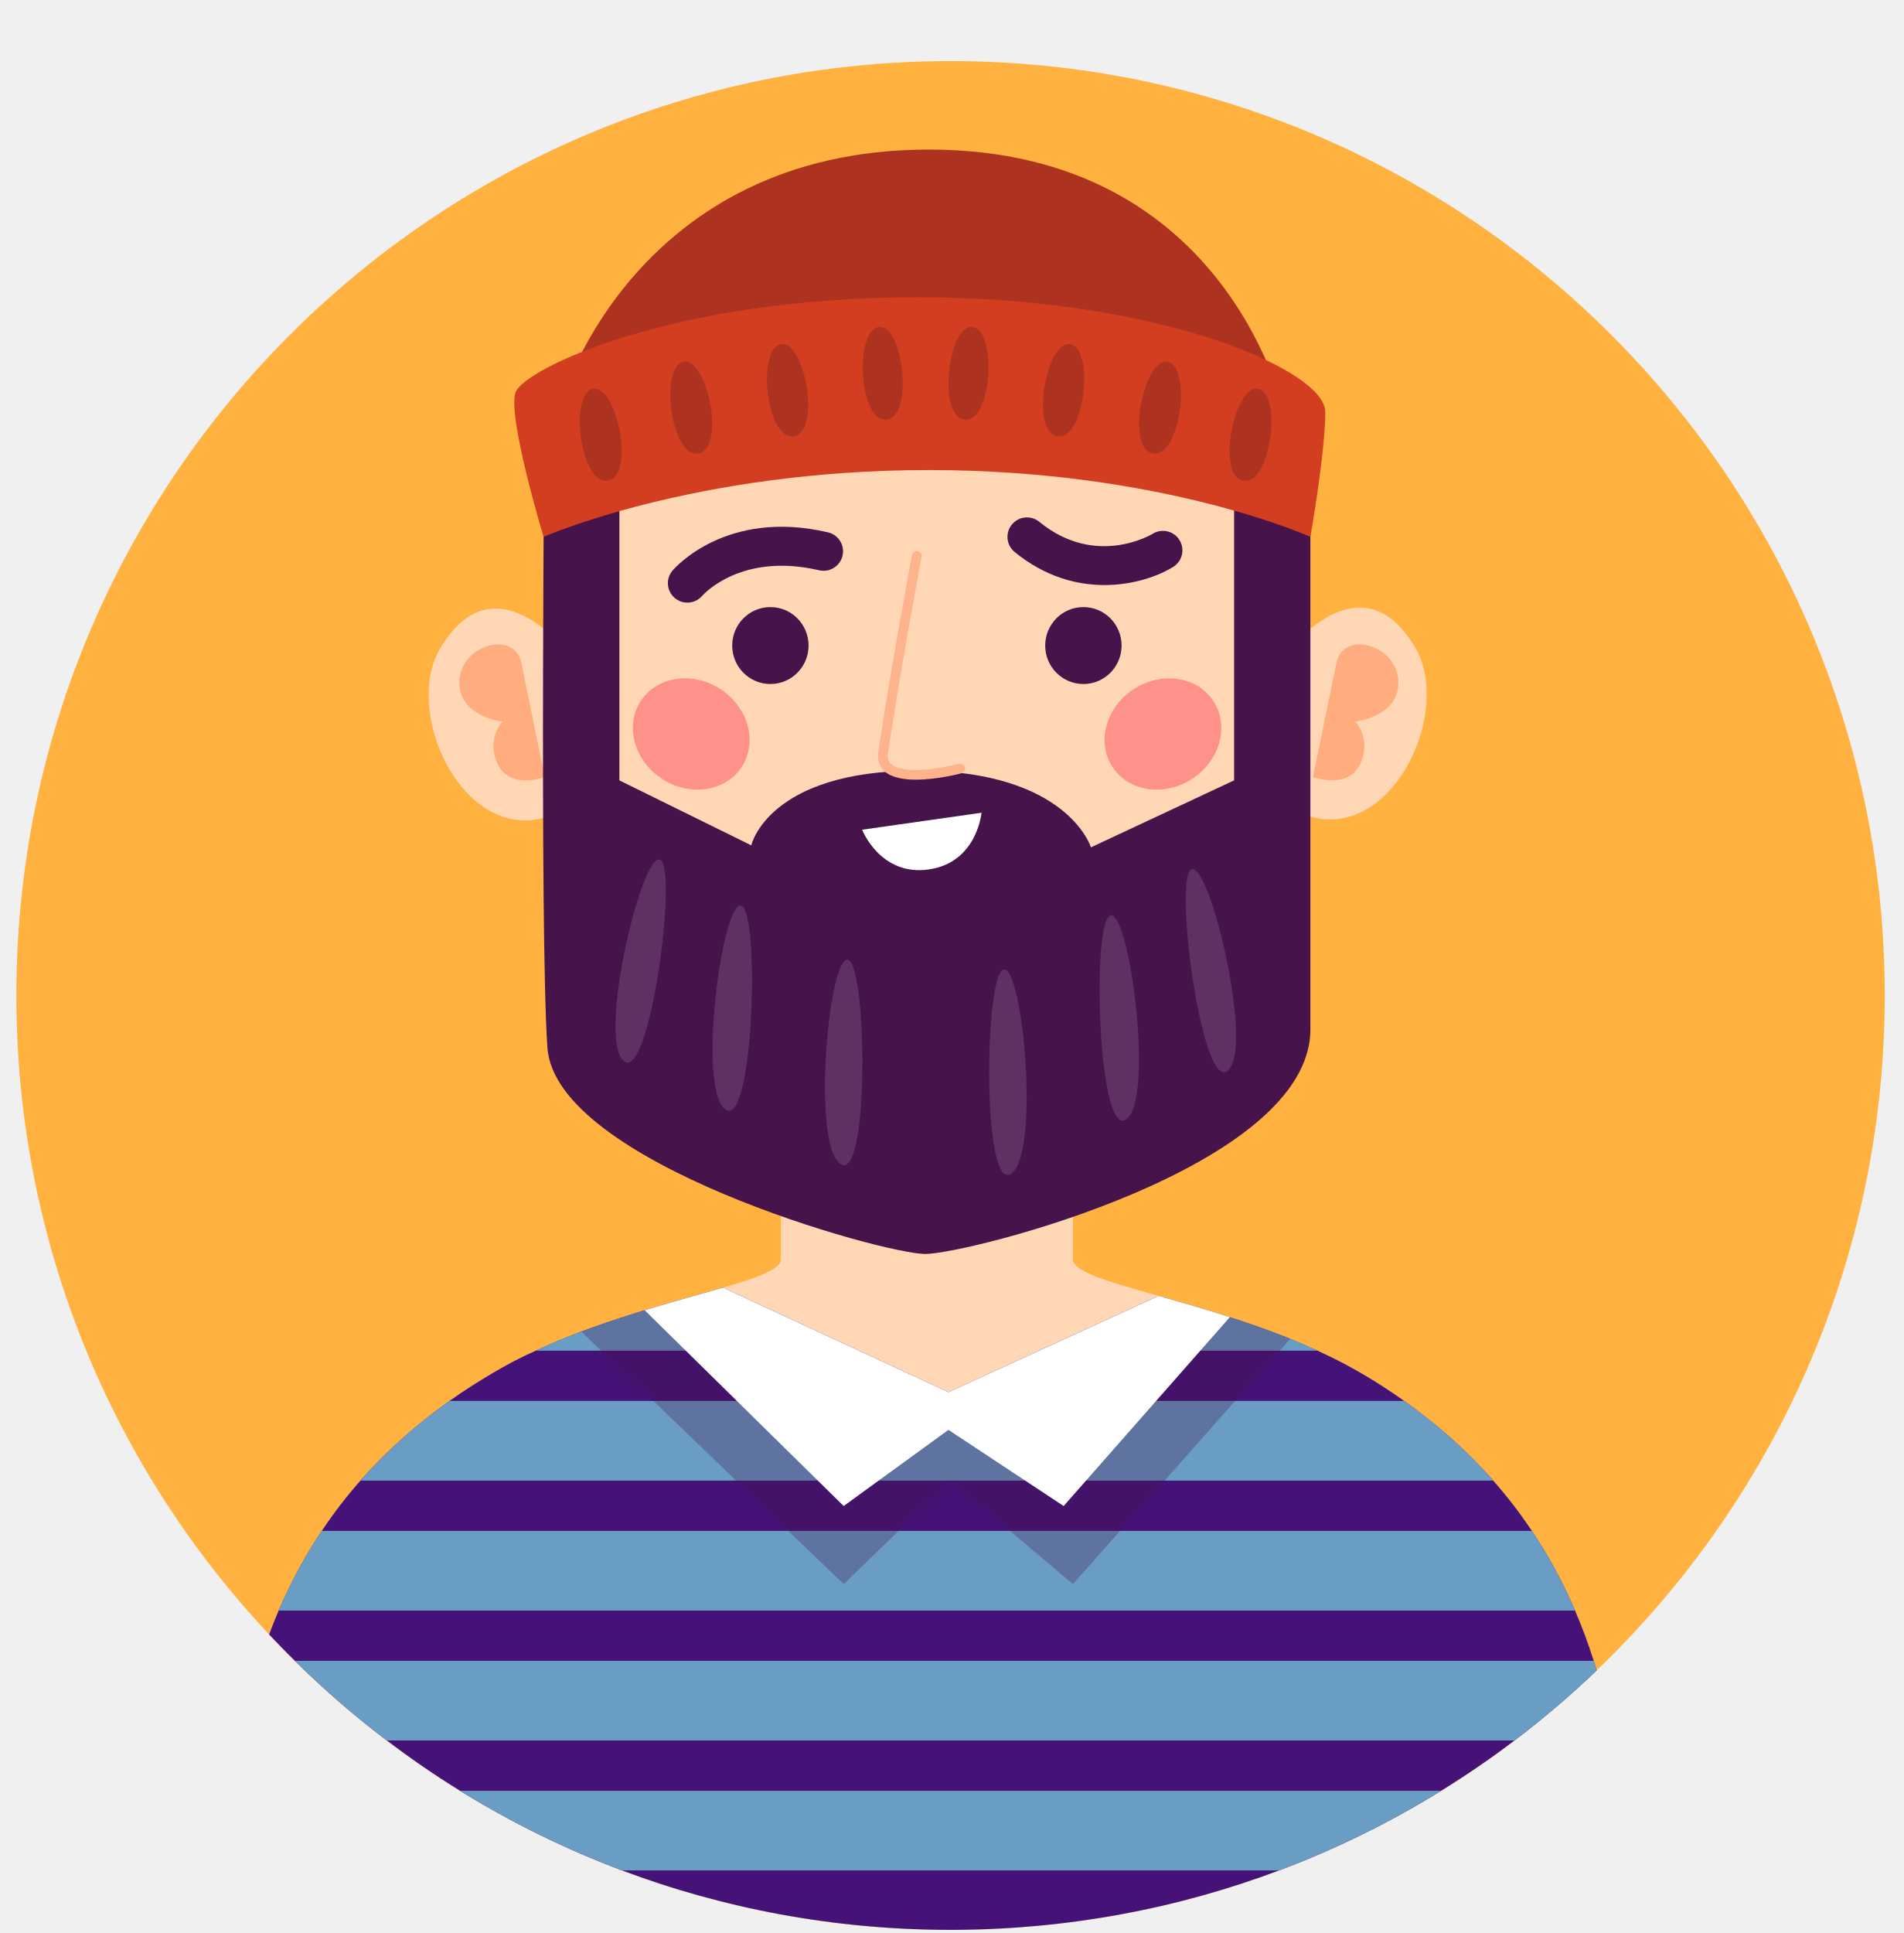
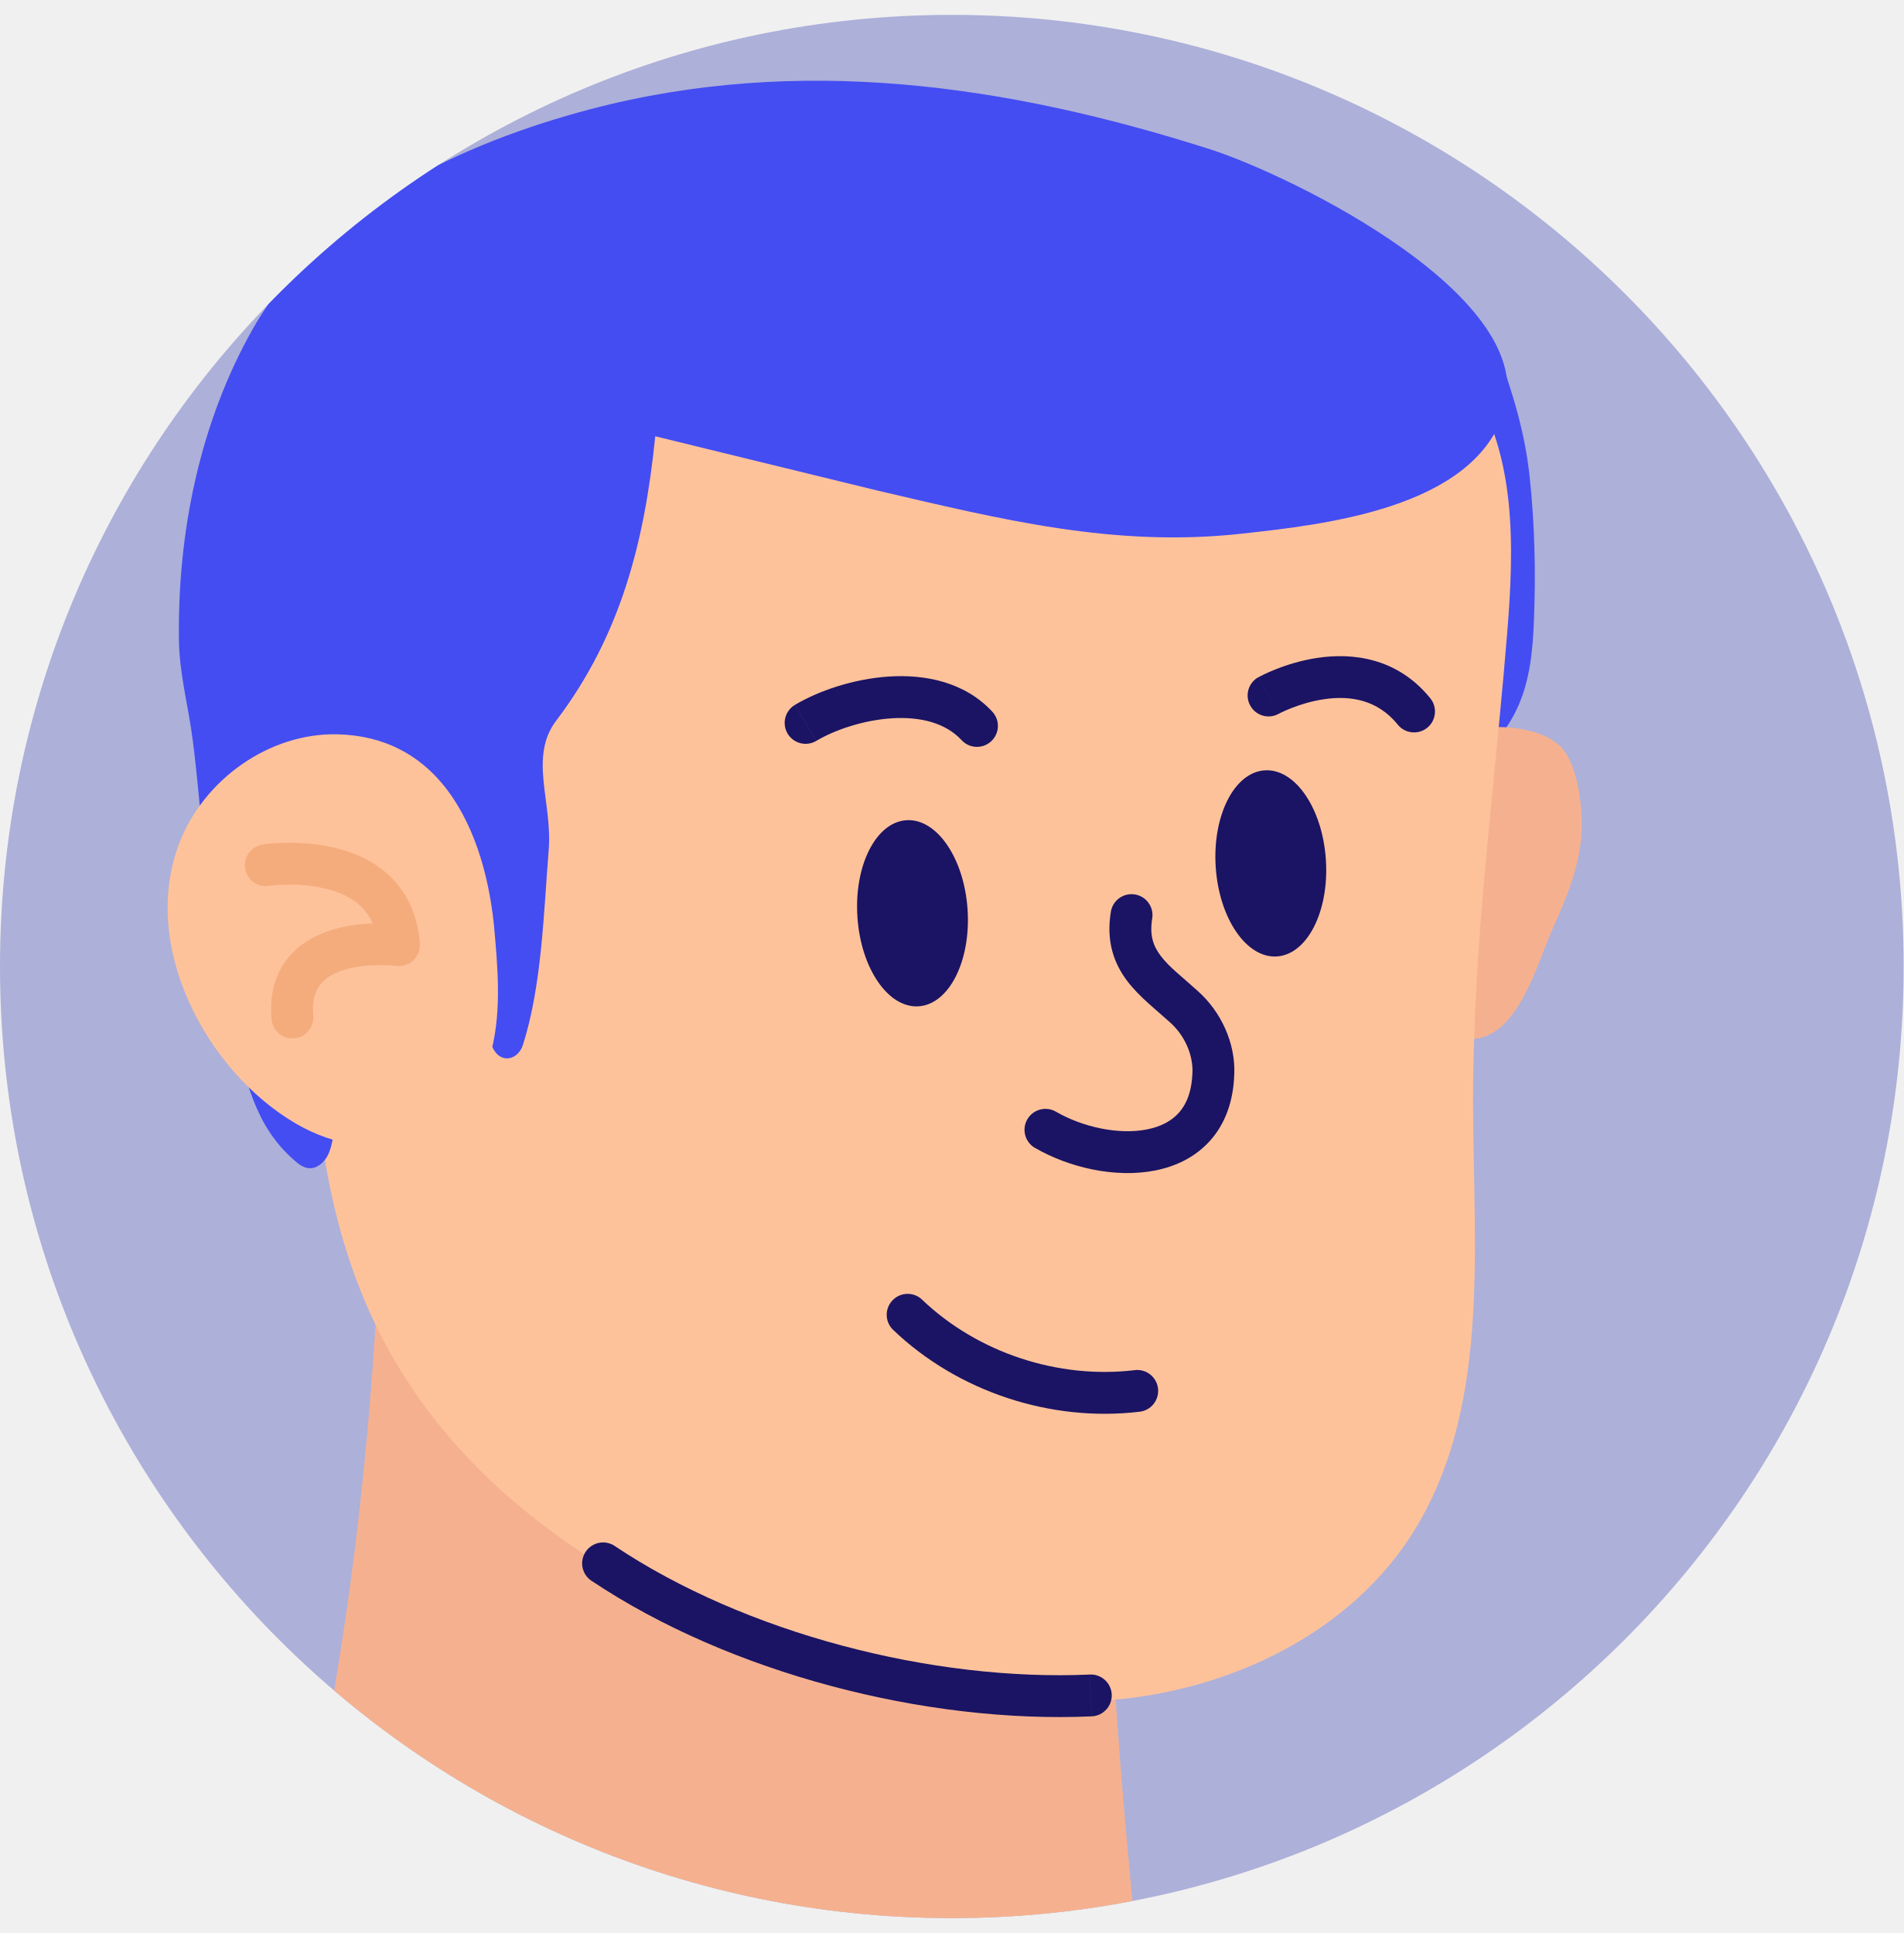
- <svg xmlns="http://www.w3.org/2000/svg" width="100%" height="100%" viewBox="0 0 1113 1130" version="1.1" xml:space="preserve" style="fill-rule:evenodd;clip-rule:evenodd;stroke-linejoin:round;stroke-miterlimit:2;">
-   <g>
-     <path d="M1102.02,581.908c-0,155.114 -64.631,295.08 -168.438,394.56c-97.772,93.615 -230.279,151.298 -376.281,151.697l-2.677,-0c-156.708,-0.342 -297.927,-66.681 -397.293,-172.709c-91.679,-97.715 -147.768,-229.083 -147.768,-373.548c0,-301.628 244.572,-546.2 546.257,-546.2c301.685,0 546.2,244.572 546.2,546.2Z" style="fill:#ffb240;fill-rule:nonzero;" />
-     <g>
-       <g>
-         <path d="M933.577,976.468c-97.772,93.615 -230.279,151.298 -376.281,151.697l-2.677,-0c-156.708,-0.342 -297.927,-66.681 -397.293,-172.709c28.927,-77.728 81.372,-124.136 132.45,-153.804c5.808,-3.416 11.844,-6.605 17.994,-9.566c7.517,-3.645 15.204,-7.004 22.891,-10.079c12.585,-5.068 25.283,-9.453 37.469,-13.325c20.329,-6.435 39.405,-11.503 54.552,-15.944c20.499,-5.922 33.881,-10.819 33.881,-16.571l-0,-192.582l170.773,0l-0,192.582c-0,7.232 20.727,13.097 50.167,21.411c16.229,4.612 35.077,9.965 54.551,16.741c9.966,3.417 20.158,7.289 30.18,11.617c8.371,3.587 16.685,7.516 24.771,11.844c4.384,2.335 8.712,4.783 12.983,7.346c53.583,32.514 107.679,83.991 133.589,171.342Z" style="fill:#ffd7b5;fill-rule:nonzero;" />
-       </g>
-       <path d="M933.577,976.468c-15.204,14.577 -31.262,28.244 -48.06,40.999c-13.781,10.478 -28.13,20.272 -42.879,29.383c-29.838,18.449 -61.555,34.109 -94.81,46.579c-59.278,22.322 -123.51,34.508 -190.532,34.736l-2.677,-0c-67.193,-0.171 -131.482,-12.414 -190.874,-34.736c-33.254,-12.527 -64.972,-28.13 -94.753,-46.579c-14.748,-9.111 -28.984,-18.905 -42.765,-29.383c-18.962,-14.293 -36.899,-29.895 -53.811,-46.579c-5.125,-5.011 -10.136,-10.193 -15.09,-15.432c1.765,-4.783 3.644,-9.396 5.581,-13.951c7.345,-17.083 15.83,-32.572 25.225,-46.58c7.061,-10.591 14.635,-20.385 22.607,-29.383c16.229,-18.449 33.938,-33.71 52.046,-46.579c8.94,-6.378 17.994,-12.072 26.991,-17.311c5.808,-3.416 11.844,-6.605 17.994,-9.566c1.822,-0.854 3.645,-1.709 5.467,-2.506c5.751,-2.733 11.559,-5.239 17.424,-7.573c3.075,-1.253 6.15,-2.449 9.225,-3.588c9.51,-3.587 19.019,-6.833 28.244,-9.737c2.961,-0.968 5.922,-1.879 8.826,-2.733c16.969,-5.182 32.8,-9.396 45.726,-13.211l79.549,36.842l52.331,24.258l53.014,-24.258l69.927,-32.002c12.584,3.587 26.763,7.63 41.568,12.414c4.271,1.366 8.599,2.79 12.983,4.327c7.346,2.506 14.863,5.296 22.322,8.314c2.62,1.082 5.239,2.164 7.858,3.303c2.734,1.196 5.467,2.391 8.2,3.644c5.581,2.563 11.161,5.296 16.571,8.2c4.384,2.335 8.712,4.783 12.983,7.346c7.061,4.27 14.122,8.883 21.069,13.837c18.108,12.812 35.817,28.13 52.046,46.579c7.972,8.998 15.545,18.792 22.606,29.383c9.396,14.008 17.938,29.497 25.226,46.58c4.043,9.282 7.688,19.076 10.933,29.383c0.57,1.822 1.139,3.701 1.709,5.58Z" style="fill:#451378;fill-rule:nonzero;" />
-       <path d="M842.638,1046.85c-29.838,18.449 -61.555,34.109 -94.81,46.579l-384.083,0c-33.254,-12.527 -64.972,-28.13 -94.753,-46.579l573.646,-0Z" style="fill:#6a9dc4;fill-rule:nonzero;" />
-       <path d="M933.577,976.468c-15.204,14.577 -31.262,28.244 -48.06,40.999l-659.29,0c-18.962,-14.293 -36.899,-29.895 -53.811,-46.579l759.452,-0c0.57,1.822 1.139,3.701 1.709,5.58Z" style="fill:#6a9dc4;fill-rule:nonzero;" />
-       <path d="M920.935,941.505l-758.028,-0c7.345,-17.083 15.83,-32.572 25.225,-46.58l707.577,0c9.396,14.008 17.938,29.497 25.226,46.58Z" style="fill:#6a9dc4;fill-rule:nonzero;" />
-       <path d="M873.109,865.542l-662.37,0c16.229,-18.449 33.938,-33.71 52.046,-46.579l558.272,-0c18.108,12.812 35.817,28.13 52.052,46.579Z" style="fill:#6a9dc4;fill-rule:nonzero;" />
-       <path d="M422.682,752.738l79.549,36.842l-188.994,0c5.751,-2.733 11.559,-5.239 17.424,-7.573c12.585,-5.068 25.283,-9.453 37.469,-13.325c2.961,-0.968 5.922,-1.879 8.826,-2.733c16.969,-5.182 32.8,-9.396 45.726,-13.211Z" style="fill:#6a9dc4;fill-rule:nonzero;" />
-       <path d="M770.434,789.58l-162.858,0l69.927,-32.002c12.584,3.587 26.763,7.63 41.568,12.414c4.271,1.366 8.599,2.79 12.983,4.327c9.966,3.417 20.158,7.289 30.18,11.617c2.734,1.196 5.467,2.391 8.2,3.644Z" style="fill:#6a9dc4;fill-rule:nonzero;" />
-       <path d="M754.376,782.633l-127.04,143.44l-71.521,-60.531l-62.524,60.531l-153.405,-147.654c9.51,-3.587 19.019,-6.833 28.244,-9.737c2.961,-0.968 5.922,-1.879 8.826,-2.733c16.969,-5.182 32.8,-9.396 45.726,-13.211l79.549,36.842l52.331,24.258l53.014,-24.258l69.927,-32.002c12.584,3.587 26.763,7.63 41.568,12.414c4.271,1.366 8.599,2.79 12.983,4.327c7.346,2.506 14.863,5.296 22.322,8.314Z" style="fill:#46134b;fill-opacity:0.3;fill-rule:nonzero;" />
-       <path d="M627.336,577.296l-0,108.761c-19.361,15.09 -45.441,28.643 -77.956,30.75c-47.376,3.018 -76.93,-16.912 -92.817,-33.084l-0,-96.918l166.844,-15.602l3.929,6.093Z" style="fill:#ffc6a6;fill-rule:nonzero;" />
-       <path d="M332.336,243.973c-0,-0 -41.096,215.171 18.301,318.392c29.696,51.614 113.403,106.615 191.255,108.067c77.853,1.458 149.847,-50.634 187.133,-95.921c74.573,-90.574 18.478,-330.538 18.478,-330.538c0,-0 -166.792,-118.727 -415.167,-0Z" style="fill:#ffd7b5;fill-rule:nonzero;" />
-       <g>
-         <path d="M747.902,386.775c-0,-0 46.141,-65.354 79.726,-7.989c23.871,40.765 -20.796,128.936 -77.545,90.967l-2.181,-82.978Z" style="fill:#ffd7b5;fill-rule:nonzero;" />
-       </g>
-       <path d="M781.43,387.453l-13.689,66.754c-0,0 19.879,7.67 27.281,-7.135c7.403,-14.805 -2.551,-25.248 -2.551,-25.248c0,-0 26.245,-2.882 25.135,-23.985c-1.116,-21.097 -32.241,-29.565 -36.176,-10.386Z" style="fill:#ffac7e;fill-rule:nonzero;" />
-       <g>
-         <path d="M336.919,387.339c0,-0 -46.141,-65.354 -79.726,-7.989c-23.87,40.765 20.796,128.936 77.546,90.966l2.18,-82.977Z" style="fill:#ffd7b5;fill-rule:nonzero;" />
-       </g>
-       <path d="M304.803,387.453l13.69,66.754c-0,0 -19.879,7.67 -27.282,-7.135c-7.403,-14.805 2.551,-25.248 2.551,-25.248c0,-0 -26.245,-2.882 -25.135,-23.985c1.122,-21.097 32.242,-29.565 36.176,-10.386Z" style="fill:#ffac7e;fill-rule:nonzero;" />
-       <path d="M318.476,227.835c-0,-0 -3.075,317.47 1.6,384.629c4.675,67.159 196.226,120.577 220.911,120.577c24.685,0 225.199,-50.366 225.199,-131.26l0,-373.946l-44.603,-0l-0,228.359l-83.707,39.155c-0,-0 -13.592,-44.849 -101.262,-44.849c-87.67,0 -97.339,43.676 -97.339,43.676l-77.118,-37.982l-0,-234.463l-43.681,6.104Z" style="fill:#46134b;fill-rule:nonzero;" />
-       <g>
-         <g>
-           <path d="M472.775,377.379c-0,12.42 -10,22.487 -22.328,22.487c-12.328,0 -22.327,-10.067 -22.327,-22.487c-0,-12.419 9.993,-22.487 22.327,-22.487c12.334,-0.005 22.328,10.068 22.328,22.487Z" style="fill:#46134b;fill-rule:nonzero;" />
-           <path d="M655.79,377.379c0,12.42 -9.993,22.487 -22.327,22.487c-12.328,0 -22.328,-10.067 -22.328,-22.487c0,-12.419 9.994,-22.487 22.328,-22.487c12.328,-0.005 22.327,10.068 22.327,22.487Z" style="fill:#46134b;fill-rule:nonzero;" />
-         </g>
-       </g>
-       <path d="M433.677,448.342c-9.446,14.469 -30.316,17.578 -46.613,6.941c-16.297,-10.637 -21.844,-30.994 -12.397,-45.463c9.447,-14.469 30.317,-17.579 46.614,-6.942c16.297,10.637 21.849,30.995 12.396,45.464Z" style="fill:#ff918b;fill-rule:nonzero;" />
-       <path d="M650.46,448.342c9.447,14.469 30.317,17.578 46.614,6.941c16.297,-10.637 21.849,-30.994 12.397,-45.463c-9.447,-14.469 -30.317,-17.579 -46.614,-6.942c-16.297,10.637 -21.843,30.995 -12.397,45.464Z" style="fill:#ff918b;fill-rule:nonzero;" />
-       <path d="M401.892,352.279c-2.625,-0 -5.256,-0.894 -7.392,-2.728c-4.743,-4.071 -5.346,-11.161 -1.321,-15.938c1.253,-1.487 31.41,-36.29 90.944,-22.419c6.128,1.424 9.937,7.551 8.508,13.672c-1.429,6.127 -7.568,9.943 -13.672,8.508c-45.435,-10.592 -67.512,13.945 -68.429,14.993c-2.261,2.579 -5.444,3.912 -8.638,3.912Z" style="fill:#46134b;fill-rule:nonzero;" />
-       <path d="M645.78,342.012c-16.263,-0 -34.821,-4.846 -52.536,-19.349c-4.863,-3.987 -5.581,-11.161 -1.595,-16.024c3.992,-4.863 11.167,-5.575 16.03,-1.595c33.13,27.122 65.935,7.215 66.265,7.01c5.341,-3.331 12.362,-1.703 15.688,3.633c3.331,5.341 1.702,12.362 -3.633,15.688c-8.303,5.176 -22.971,10.637 -40.219,10.637Z" style="fill:#46134b;fill-rule:nonzero;" />
-       <path d="M504.088,485.036l69.812,-9.925c0,0 -2.568,29.138 -30.897,33.164c-28.329,4.026 -38.915,-23.239 -38.915,-23.239Z" style="fill:#fff;fill-rule:nonzero;" />
-     </g>
-     <path d="M385.948,502.575c-10.683,-4.578 -36.632,103.79 -21.371,117.525c15.266,13.735 32.053,-112.947 21.371,-117.525Z" style="fill:#5e3162;fill-rule:nonzero;" />
-     <path d="M433.416,529.492c-11.093,-3.474 -25.944,106.962 -9.368,119.085c16.577,12.118 20.46,-115.612 9.368,-119.085Z" style="fill:#5e3162;fill-rule:nonzero;" />
-     <path d="M495.842,561.067c-11.223,-3.012 -21.507,107.942 -4.447,119.37c17.06,11.423 15.677,-116.358 4.447,-119.37Z" style="fill:#5e3162;fill-rule:nonzero;" />
-     <path d="M696.67,508.269c10.682,-4.578 36.632,103.791 21.371,117.525c-15.267,13.735 -32.054,-112.947 -21.371,-117.525Z" style="fill:#5e3162;fill-rule:nonzero;" />
-     <path d="M649.202,535.186c11.093,-3.473 25.943,106.962 9.367,119.086c-16.576,12.117 -20.46,-115.612 -9.367,-119.086Z" style="fill:#5e3162;fill-rule:nonzero;" />
-     <path d="M586.775,566.761c11.224,-3.012 21.508,107.942 4.447,119.37c-17.06,11.429 -15.676,-116.358 -4.447,-119.37Z" style="fill:#5e3162;fill-rule:nonzero;" />
-     <path d="M535.538,455.784c-7.244,0 -14.196,-1.184 -18.296,-4.862c-2.158,-1.931 -4.544,-5.478 -3.667,-11.401c6.85,-46.306 19.508,-114.33 19.634,-115.014c0.284,-1.543 1.742,-2.551 3.319,-2.277c1.544,0.29 2.563,1.776 2.278,3.32c-0.125,0.677 -12.767,68.599 -19.6,114.803c-0.546,3.707 0.786,5.387 1.834,6.326c7.26,6.503 31.142,2.101 39.735,-0.148c1.52,-0.393 3.075,0.518 3.473,2.033c0.399,1.52 -0.512,3.075 -2.033,3.474c-2.146,0.569 -14.799,3.746 -26.677,3.746Z" style="fill:#ffb38d;fill-rule:nonzero;" />
-     <path d="M328.822,232.692c0,0 42.873,-145.262 214.289,-145.262c177.02,-0 208.395,156.389 208.395,156.389l-422.684,-11.127Z" style="fill:#ad3320;fill-rule:nonzero;" />
-     <path d="M317.843,313.848c0,-0 88.177,-39.063 225.268,-39.063c137.091,-0 223.075,39.063 223.075,39.063c0,-0 8.695,-49.165 8.695,-73.15c0,-23.984 -95.846,-66.908 -238.546,-66.908c-142.7,0 -229.806,41.66 -234.857,55.543c-5.04,13.894 16.365,84.515 16.365,84.515Z" style="fill:#d43e20;fill-rule:nonzero;" />
-     <path d="M355.768,280.906c16.001,-3.639 4.362,-57.496 -9.453,-53.475c-13.82,4.014 -6.548,57.108 9.453,53.475Z" style="fill:#ad3320;fill-rule:nonzero;" />
-     <path d="M408.685,265.025c16.001,-3.639 4.362,-57.496 -9.453,-53.482c-13.82,4.026 -6.548,57.12 9.453,53.482Z" style="fill:#ad3320;fill-rule:nonzero;" />
-     <path d="M464.376,254.946c16.086,-3.24 5.779,-57.371 -8.138,-53.692c-13.911,3.678 -7.943,56.937 8.138,53.692Z" style="fill:#ad3320;fill-rule:nonzero;" />
-     <path d="M518.597,245.254c16.24,-2.335 8.986,-56.961 -5.114,-54.068c-14.099,2.893 -11.132,56.403 5.114,54.068Z" style="fill:#ad3320;fill-rule:nonzero;" />
-     <path d="M726.651,280.906c-16.002,-3.639 -4.362,-57.496 9.458,-53.475c13.82,4.014 6.543,57.108 -9.458,53.475Z" style="fill:#ad3320;fill-rule:nonzero;" />
-     <path d="M673.733,265.025c-16.001,-3.639 -4.362,-57.496 9.453,-53.482c13.826,4.026 6.548,57.12 -9.453,53.482Z" style="fill:#ad3320;fill-rule:nonzero;" />
-     <path d="M618.043,254.946c-16.087,-3.24 -5.78,-57.371 8.137,-53.692c13.911,3.678 7.949,56.937 -8.137,53.692Z" style="fill:#ad3320;fill-rule:nonzero;" />
-     <path d="M563.827,245.254c-16.24,-2.335 -8.986,-56.961 5.113,-54.068c14.1,2.893 11.127,56.403 -5.113,54.068Z" style="fill:#ad3320;fill-rule:nonzero;" />
-     <path d="M719.071,769.992l-97.145,110.413l-67.364,-44.53l-61.271,44.53l-116.335,-114.456c16.969,-5.182 32.8,-9.396 45.726,-13.211l131.88,61.1l122.941,-56.26c12.584,3.587 26.763,7.63 41.568,12.414Z" style="fill:#fff;fill-rule:nonzero;" />
+ <svg xmlns="http://www.w3.org/2000/svg" width="64" height="65" viewBox="0 0 64 65" fill="none">
+   <g clip-path="url(#clip0_77824_16412)">
+     <path d="M64 0.5H0V64.5H64V0.5Z" fill="#ADB0D9" />
+     <path d="M47.859 17.882C48.102 16.986 48.755 16.129 48.589 15.22C48.461 14.516 48.166 13.786 48.256 13.057C48.32 12.519 49.126 10.906 49.83 11.098C50.112 11.175 50.253 11.495 50.342 11.764C50.854 13.236 51.264 14.49 51.43 16.065C51.597 17.652 51.635 19.252 51.571 20.852C51.533 21.838 51.443 22.836 51.046 23.732C50.701 24.526 50.112 25.217 49.395 25.69C49.19 25.242 48.755 24.961 48.435 24.59C47.923 24.014 47.68 23.258 47.539 22.503C47.539 20.903 47.437 19.47 47.859 17.882Z" fill="#444DF2" />
+     <path d="M46.374 32.5C46.118 31.45 46.221 30.35 46.323 29.274C46.451 27.982 46.835 26.638 47.629 25.69C48.243 24.961 49.114 24.474 50.291 24.449C51.072 24.436 52.199 24.628 52.647 25.332C53.107 26.074 53.222 27.316 53.158 28.148C53.069 29.274 52.608 30.311 52.16 31.322C51.674 32.436 51.034 34.83 49.549 34.932C48 35.047 46.733 33.946 46.374 32.5Z" fill="#F5B18F" />
+     <path d="M38.131 64.5H9.651C9.754 64.065 9.856 63.63 9.959 63.194C11.994 54.465 12.787 46.004 12.903 36.852C20.109 39.514 27.687 38.375 35.123 38.26C37.888 38.222 36.967 41.358 36.992 44.289C37.031 47.95 37.171 51.598 37.389 55.233C37.568 58.331 37.824 61.428 38.131 64.5Z" fill="#F5B18F" />
+     <path d="M50.675 21.236C50.381 24.897 49.933 28.558 49.689 32.231C49.587 33.857 49.523 35.47 49.523 37.095C49.536 42.113 50.137 47.553 47.373 51.738C45.337 54.81 41.741 56.615 38.08 57.089C35.43 57.434 32.781 57.114 30.195 56.538C26.163 55.655 22.029 54.042 18.611 51.546C16.512 50.01 14.694 48.142 13.35 45.889C12.057 43.738 11.289 41.319 10.893 38.823C10.688 37.505 10.585 36.161 10.573 34.817C10.547 32.321 10.803 29.825 11.161 27.354C11.673 23.822 12.173 20.084 14.182 17.038C16.064 14.196 18.854 11.982 21.965 10.612C27.161 8.334 33.037 8.18 38.707 8.526C40.717 8.654 42.739 8.833 44.646 9.473C46.553 10.113 48.345 11.252 49.433 12.929C50.982 15.322 50.905 18.394 50.675 21.236Z" fill="#FEC29B" />
+     <path d="M30.883 33.839C31.906 33.772 32.643 32.317 32.53 30.588C32.416 28.86 31.495 27.513 30.472 27.581C29.449 27.648 28.712 29.103 28.826 30.831C28.939 32.56 29.86 33.906 30.883 33.839Z" fill="#1B1464" />
+     <path d="M42.929 32.162C43.952 32.095 44.69 30.64 44.576 28.911C44.463 27.183 43.541 25.836 42.519 25.904C41.496 25.971 40.758 27.426 40.872 29.155C40.985 30.883 41.907 32.23 42.929 32.162Z" fill="#1B1464" />
+     <path d="M27.446 24.912C28.05 24.552 29.014 24.216 29.982 24.154C30.954 24.093 31.795 24.313 32.329 24.889L33.362 23.932C32.425 22.921 31.082 22.673 29.892 22.749C28.696 22.825 27.516 23.232 26.725 23.703L27.446 24.912ZM32.329 24.889C32.594 25.175 33.039 25.191 33.324 24.926C33.609 24.661 33.626 24.216 33.361 23.932L32.329 24.889ZM26.724 23.704C26.39 23.904 26.281 24.335 26.479 24.669C26.679 25.003 27.11 25.112 27.445 24.913L26.724 23.704Z" fill="#1B1464" />
+     <path d="M42.65 23.386C42.991 24.002 42.99 24.002 42.99 24.002C42.99 24.002 42.991 24.002 42.993 24.001C42.995 24 43.002 23.996 43.011 23.992C43.027 23.983 43.055 23.969 43.092 23.951C43.167 23.915 43.278 23.865 43.417 23.81C43.7 23.699 44.087 23.575 44.516 23.512C45.373 23.386 46.3 23.512 46.994 24.368L48.087 23.481C46.963 22.096 45.445 21.954 44.312 22.119C43.746 22.202 43.251 22.362 42.902 22.501C42.725 22.57 42.582 22.635 42.482 22.684C42.431 22.708 42.391 22.729 42.363 22.744C42.349 22.752 42.337 22.758 42.328 22.762C42.324 22.764 42.321 22.766 42.318 22.768C42.317 22.77 42.315 22.77 42.314 22.771C42.314 22.771 42.313 22.771 42.313 22.772C42.309 22.771 42.308 22.771 42.65 23.386ZM46.993 24.368C47.237 24.67 47.681 24.716 47.983 24.472C48.285 24.227 48.331 23.783 48.087 23.481L46.993 24.368ZM42.308 22.771C41.967 22.959 41.844 23.388 42.034 23.728C42.222 24.069 42.651 24.192 42.991 24.002L42.308 22.771Z" fill="#1B1464" />
+     <path d="M30.029 44.721C32.205 46.801 35.333 47.829 38.317 47.471L38.149 46.073C35.578 46.382 32.869 45.489 31 43.703L30.029 44.721ZM38.317 47.471C38.703 47.425 38.978 47.074 38.932 46.688C38.886 46.301 38.535 46.026 38.149 46.072L38.317 47.471ZM31.002 43.703C30.72 43.434 30.274 43.444 30.006 43.726C29.737 44.007 29.747 44.453 30.029 44.721L31.002 43.703Z" fill="#1B1464" />
+     <path d="M50.547 13.902C49.485 17.089 44.557 17.639 41.741 17.946C37.453 18.42 33.639 17.46 29.517 16.5C28.979 16.372 22.029 14.67 22.029 14.67C21.671 18.228 20.864 21.377 18.701 24.231C17.767 25.46 18.586 26.996 18.445 28.609C18.279 30.67 18.215 33.178 17.575 35.15C17.498 35.406 17.255 35.623 16.986 35.585C16.614 35.534 16.499 35.086 16.358 34.74C16.038 33.934 15.13 33.204 14.234 33.588C13.389 33.959 12.966 35.278 12.531 36.007C12.122 36.698 11.482 37.287 11.251 38.055C11.175 38.311 11.149 38.58 11.034 38.823C10.918 39.066 10.688 39.284 10.419 39.284C10.227 39.284 10.048 39.156 9.907 39.028C8.512 37.825 8.282 36.238 7.808 34.599C7.271 32.679 7.053 30.695 6.861 28.724C6.746 27.444 6.643 26.151 6.477 24.871C6.336 23.758 6.029 22.657 6.016 21.53C5.965 17.895 6.72 14.209 8.499 11.06C10.829 6.964 15.578 4.801 19.84 3.674C26.855 1.831 33.856 2.842 40.678 5.018C43.431 5.902 51.853 10.023 50.547 13.902Z" fill="#444DF2" />
+     <path d="M40.282 33.336C39.719 32.824 39.319 32.533 39.021 32.14C38.778 31.818 38.642 31.463 38.737 30.886L37.347 30.658C37.185 31.642 37.44 32.382 37.897 32.988C38.3 33.521 38.911 33.992 39.335 34.378L40.282 33.336ZM41.498 36.106C41.53 35.05 41.047 34.023 40.279 33.333L39.338 34.38C39.825 34.817 40.109 35.454 40.091 36.062L41.498 36.106ZM34.797 38.6C35.931 39.257 37.493 39.627 38.838 39.359C39.524 39.224 40.186 38.914 40.685 38.355C41.189 37.79 41.471 37.032 41.496 36.103L40.089 36.063C40.069 36.721 39.879 37.143 39.633 37.418C39.383 37.698 39.022 37.888 38.562 37.978C37.616 38.167 36.4 37.903 35.498 37.381L34.797 38.6ZM38.737 30.886C38.8 30.502 38.54 30.14 38.156 30.077C37.772 30.014 37.41 30.274 37.347 30.658L38.737 30.886ZM39.808 33.857L39.335 34.378C39.336 34.379 39.337 34.38 39.338 34.38L39.808 33.857ZM40.794 36.084L40.09 36.062V36.063L40.794 36.084ZM35.501 37.382C35.164 37.187 34.734 37.303 34.538 37.639C34.344 37.976 34.459 38.406 34.796 38.602L35.501 37.382Z" fill="#1B1464" />
+     <path d="M14.861 26.343C14.042 25.37 12.902 24.73 11.341 24.692C9.05 24.641 6.848 26.215 6.029 28.353C4.698 31.796 6.925 36.007 9.933 37.774C12.608 39.348 15.744 38.426 16.525 35.316C16.87 33.934 16.73 32.474 16.602 31.066C16.422 29.364 15.91 27.598 14.861 26.343Z" fill="#FEC29B" />
+     <path d="M13.414 31.783C13.508 31.086 13.506 31.086 13.506 31.086C13.506 31.086 13.506 31.086 13.505 31.086H13.504C13.502 31.086 13.501 31.086 13.5 31.086C13.496 31.086 13.492 31.084 13.487 31.084C13.477 31.083 13.463 31.082 13.446 31.079C13.412 31.075 13.364 31.07 13.304 31.066C13.185 31.057 13.019 31.047 12.822 31.046C12.431 31.043 11.893 31.074 11.35 31.215C10.811 31.354 10.205 31.618 9.755 32.127C9.285 32.657 9.051 33.377 9.129 34.277L10.532 34.155C10.482 33.583 10.632 33.262 10.809 33.061C11.007 32.838 11.314 32.678 11.703 32.578C12.087 32.478 12.493 32.453 12.815 32.454C12.974 32.455 13.104 32.463 13.195 32.469C13.24 32.473 13.275 32.476 13.296 32.478C13.308 32.48 13.316 32.481 13.319 32.481C13.322 32.481 13.323 32.481 13.323 32.481C13.321 32.481 13.321 32.481 13.414 31.783ZM8.934 29.095C9.039 29.791 9.039 29.791 9.039 29.791C9.039 29.791 9.042 29.791 9.044 29.79C9.049 29.789 9.058 29.789 9.07 29.786C9.094 29.784 9.133 29.779 9.184 29.774C9.285 29.763 9.433 29.753 9.614 29.749C9.977 29.742 10.451 29.765 10.918 29.875C11.388 29.985 11.812 30.174 12.124 30.469C12.421 30.75 12.662 31.168 12.714 31.834L14.118 31.727C14.041 30.731 13.659 29.98 13.092 29.445C12.54 28.924 11.859 28.648 11.242 28.503C10.621 28.357 10.022 28.331 9.587 28.34C9.367 28.344 9.184 28.358 9.053 28.369C8.988 28.376 8.935 28.382 8.898 28.386C8.879 28.389 8.865 28.39 8.854 28.392C8.848 28.394 8.843 28.394 8.839 28.394C8.838 28.394 8.836 28.394 8.836 28.395H8.834C8.834 28.395 8.834 28.395 8.833 28.395C8.829 28.399 8.829 28.399 8.934 29.095ZM9.129 34.277C9.162 34.664 9.504 34.951 9.892 34.917C10.28 34.883 10.566 34.542 10.532 34.154L9.129 34.277ZM13.414 31.783L13.321 32.481C13.531 32.509 13.743 32.44 13.898 32.294C14.053 32.148 14.132 31.941 14.116 31.728L13.414 31.783ZM8.829 28.399C8.445 28.458 8.18 28.816 8.239 29.2C8.298 29.584 8.656 29.849 9.04 29.79L8.829 28.399Z" fill="#F4AC7D" />
+     <path d="M36.64 56.309C31.338 56.546 25.051 54.917 20.666 51.986L19.884 53.155C24.535 56.266 31.124 57.964 36.703 57.715L36.64 56.309ZM20.667 51.986C20.343 51.769 19.907 51.856 19.69 52.18C19.474 52.504 19.561 52.94 19.885 53.157L20.667 51.986ZM36.704 57.715C37.092 57.697 37.393 57.368 37.376 56.98C37.359 56.592 37.029 56.291 36.641 56.308L36.704 57.715Z" fill="#1B1464" />
  </g>
+   <defs>
+     <clipPath id="clip0_77824_16412">
+       <rect y="0.5" width="64" height="64" rx="32" fill="white" />
+     </clipPath>
+   </defs>
</svg>
